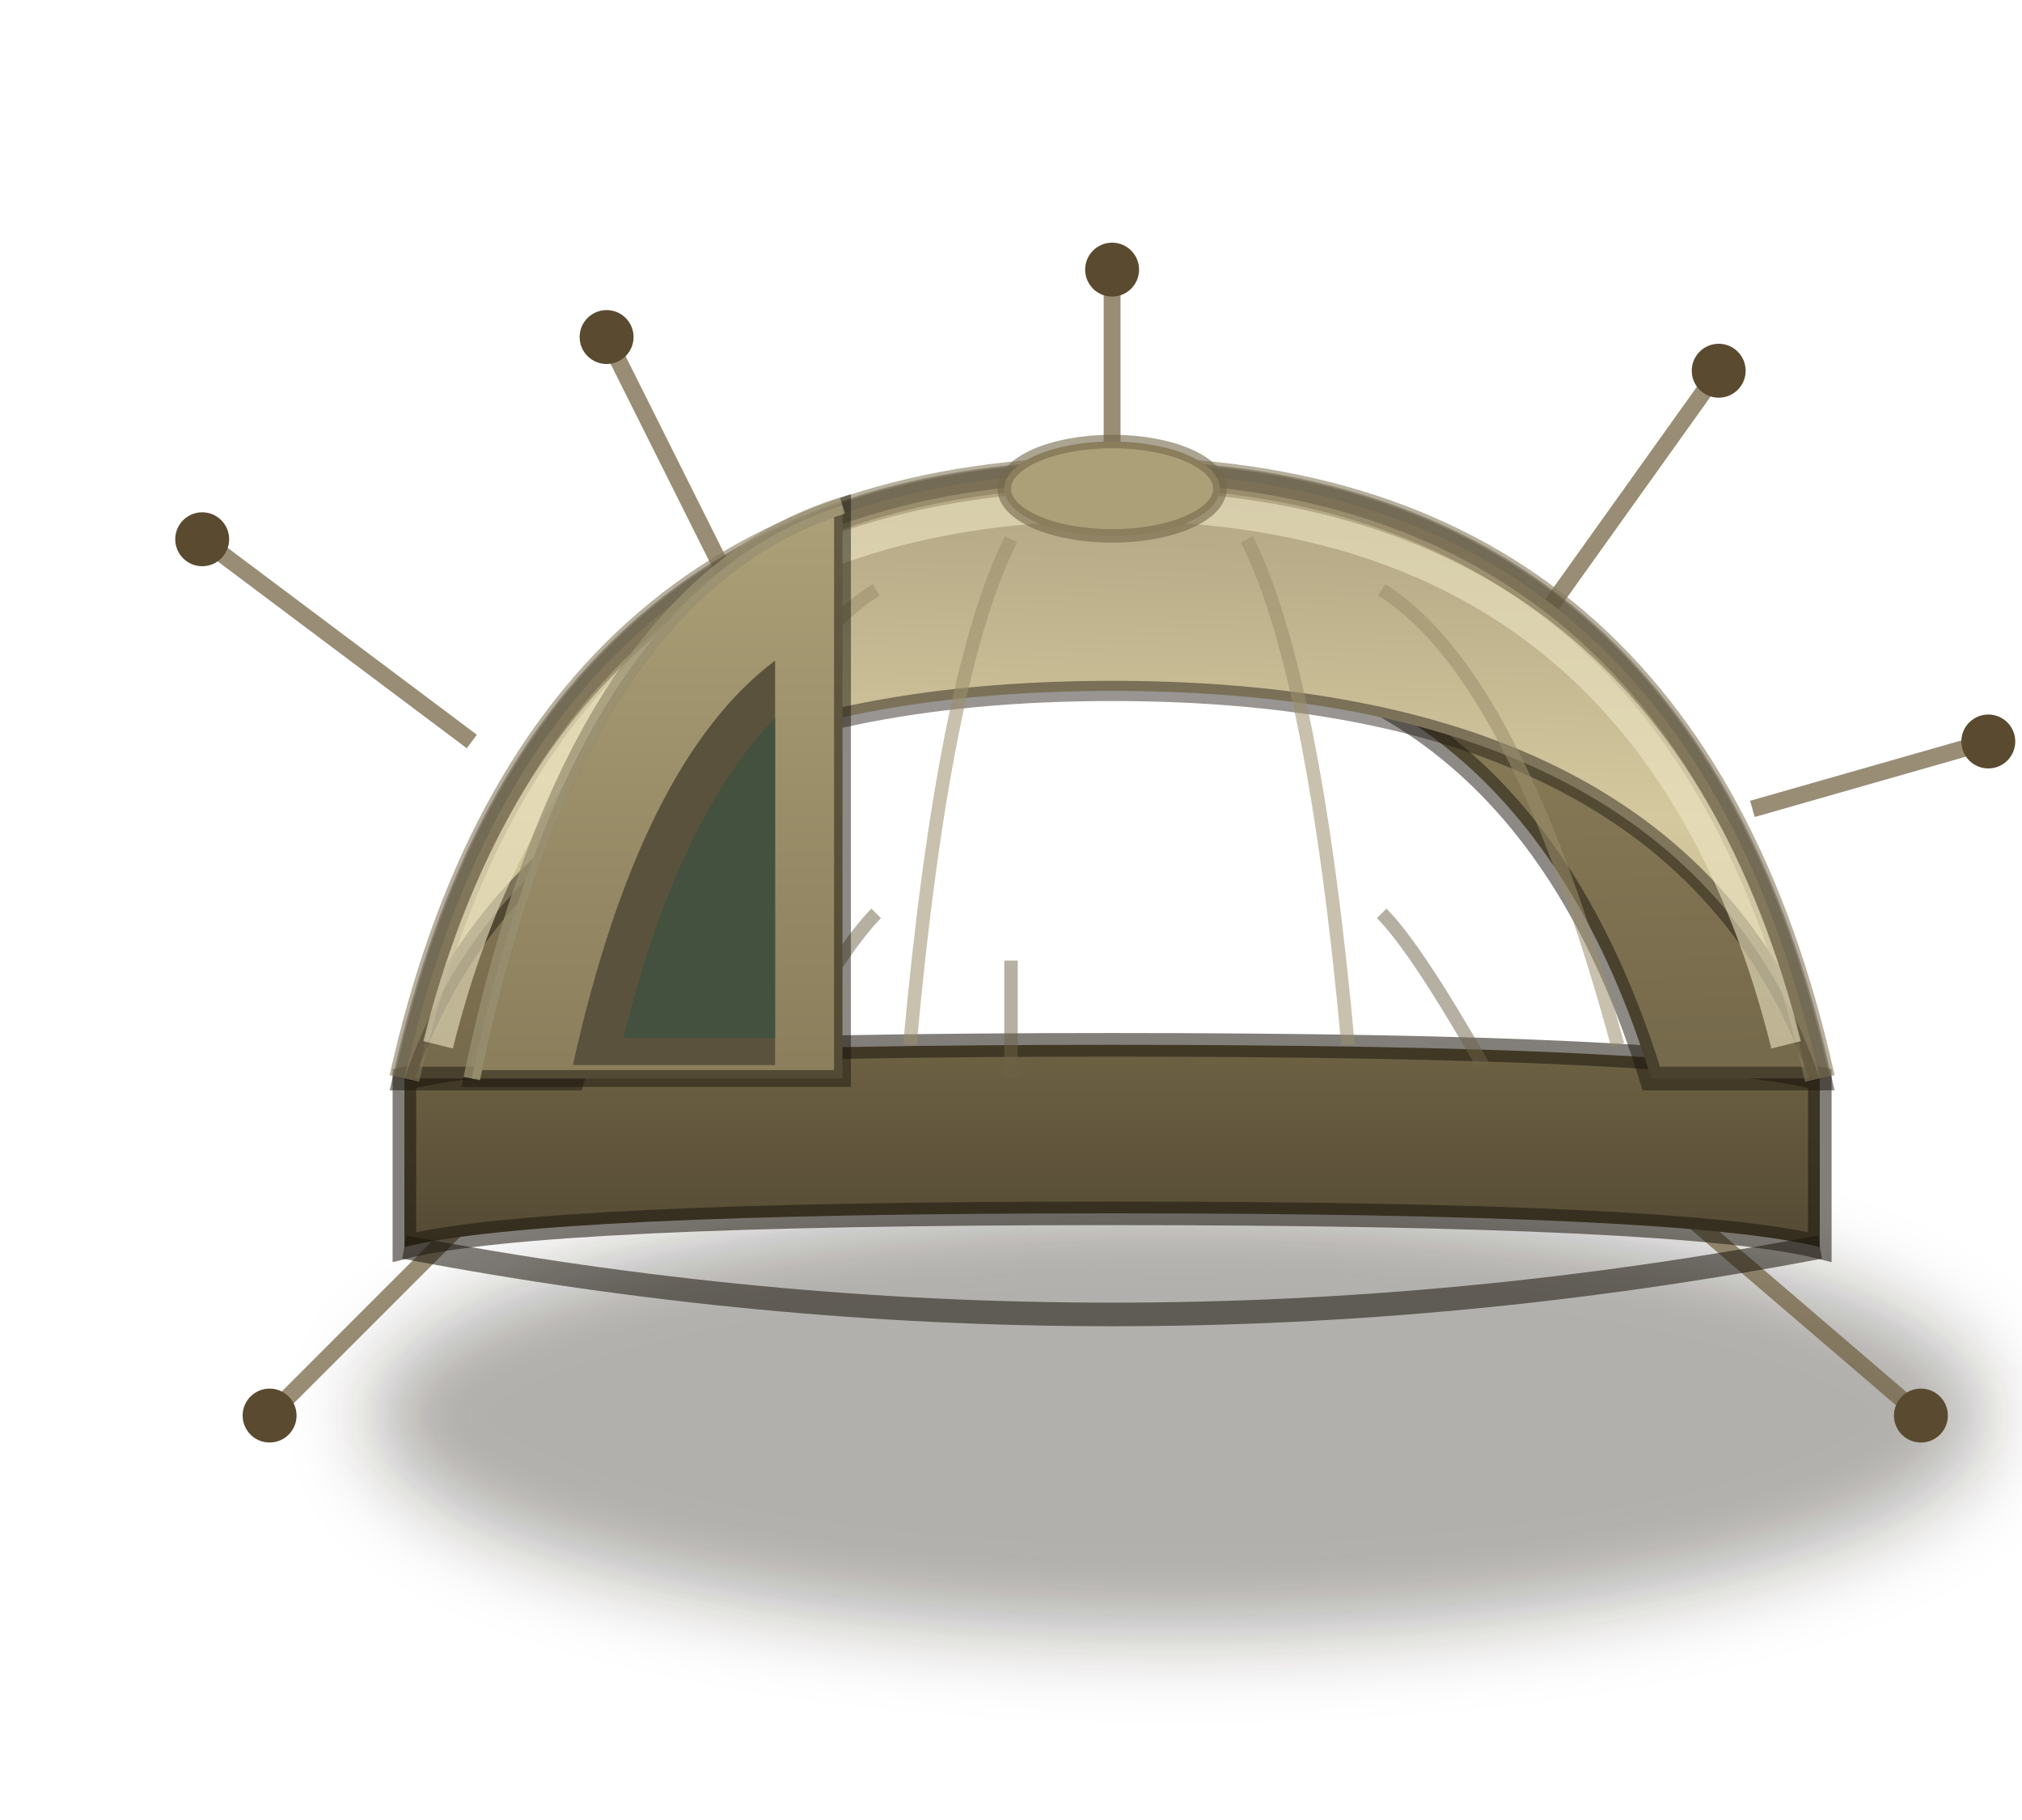
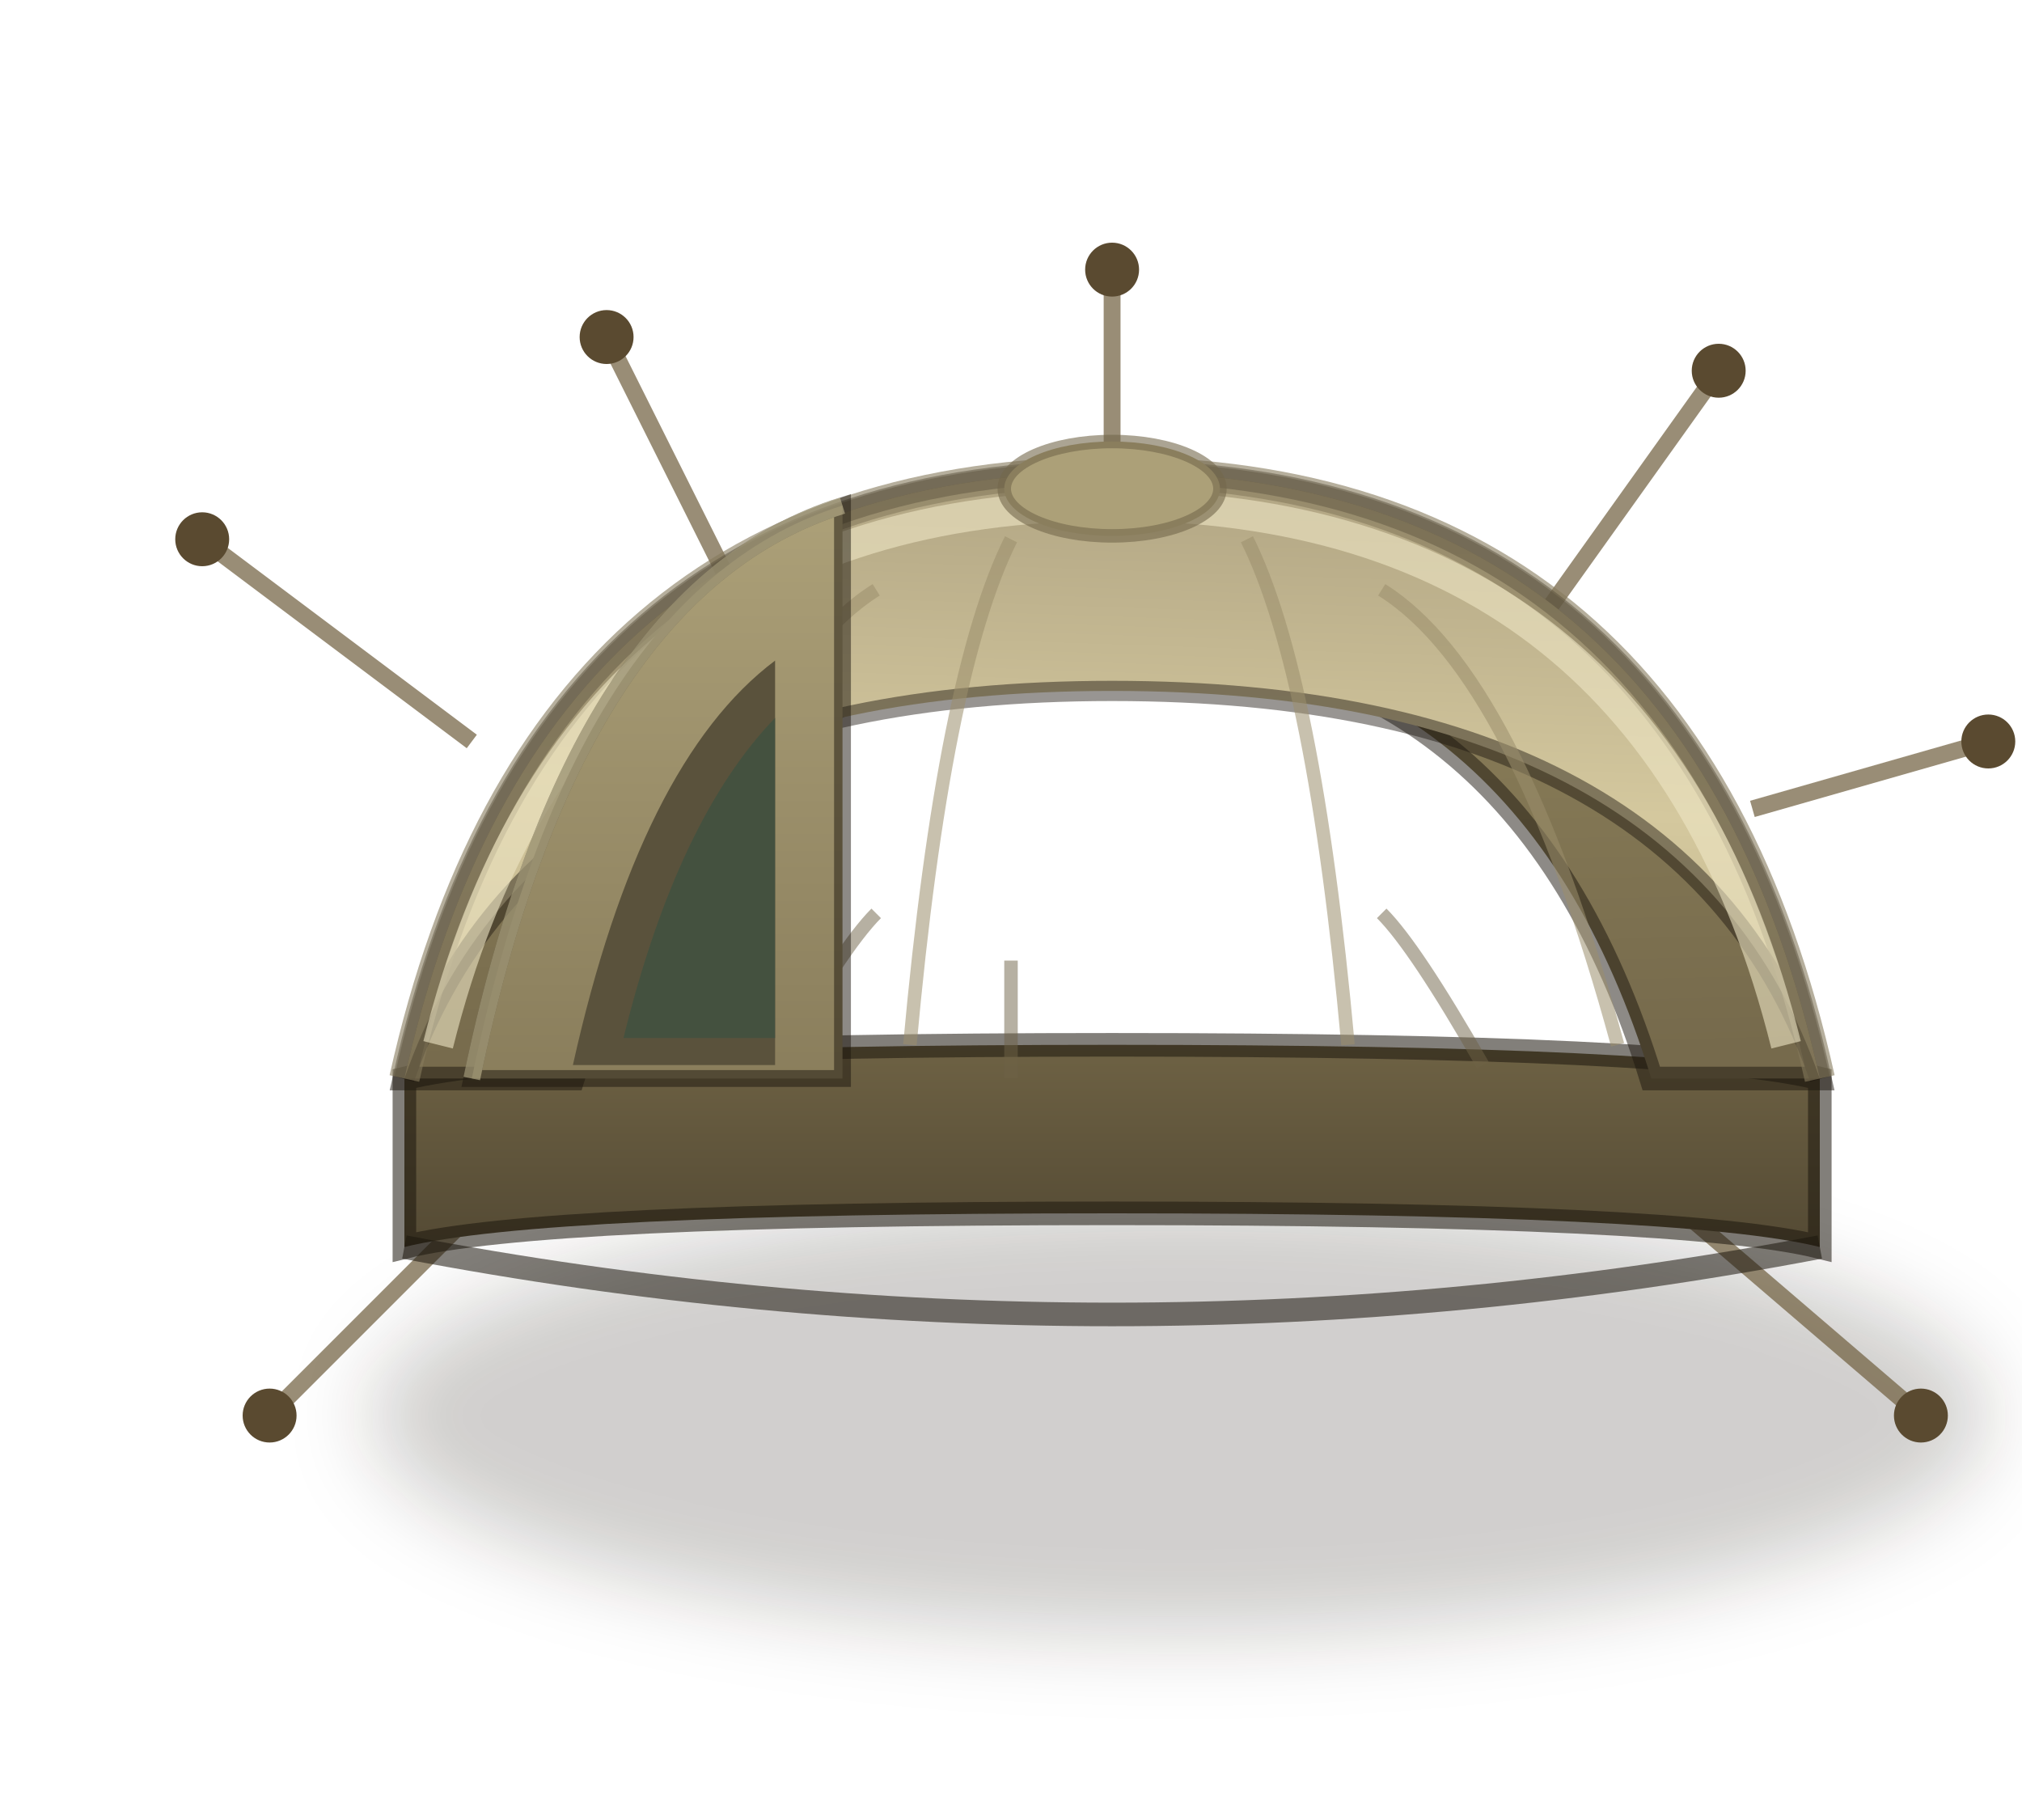
<svg xmlns="http://www.w3.org/2000/svg" viewBox="0 0 60 54">
  <defs>
    <linearGradient id="bldTent-canvasNW" x1="0" y1="1" x2="0.08" y2="0">
      <stop offset="0" stop-color="#bcaf86" />
      <stop offset="0.5" stop-color="#d4c89e" />
      <stop offset="1" stop-color="#b3a785" />
    </linearGradient>
    <linearGradient id="bldTent-canvasSE" x1="0" y1="0" x2="0.06" y2="1">
      <stop offset="0" stop-color="#94885f" />
      <stop offset="1" stop-color="#766a4c" />
    </linearGradient>
    <linearGradient id="bldTent-wall" x1="0" y1="0" x2="0" y2="1">
      <stop offset="0" stop-color="#6e6244" />
      <stop offset="1" stop-color="#544a34" />
    </linearGradient>
    <linearGradient id="bldTent-end" x1="0" y1="0" x2="0" y2="1">
      <stop offset="0" stop-color="#aca078" />
      <stop offset="1" stop-color="#8a7e5c" />
    </linearGradient>
    <filter id="bldTent-soft" x="-30%" y="-30%" width="160%" height="160%">
      <feGaussianBlur stdDeviation="1.2" />
    </filter>
  </defs>
-   <ellipse cx="35" cy="42" rx="24" ry="6.5" fill="#1c160e" opacity="0.34" filter="url(#bldTent-soft)" />
+   <ellipse cx="35" cy="42" rx="24" ry="6.5" fill="#1c160e" opacity="0.204" filter="url(#bldTent-soft)" />
  <g stroke="#6e5d3c" stroke-width="0.5" stroke-opacity="0.7">
    <line x1="14" y1="22" x2="6" y2="16" />
    <line x1="22" y1="18" x2="18" y2="10" />
    <line x1="33" y1="16" x2="33" y2="8" />
    <line x1="46" y1="18" x2="51" y2="11" />
    <line x1="14" y1="36" x2="8" y2="42" />
    <line x1="50" y1="36" x2="57" y2="42" />
    <line x1="52" y1="24" x2="59" y2="22" />
  </g>
  <g fill="#5a4a30">
    <circle cx="6" cy="16" r="0.8" />
    <circle cx="18" cy="10" r="0.8" />
    <circle cx="33" cy="8" r="0.8" />
    <circle cx="51" cy="11" r="0.8" />
    <circle cx="8" cy="42" r="0.8" />
    <circle cx="57" cy="42" r="0.8" />
    <circle cx="59" cy="22" r="0.8" />
  </g>
  <path d="M12 32 q4 -1 21 -1 q17 0 21 1 l0 5 q-4 -1 -21 -1 q-17 0 -21 1 z" fill="url(#bldTent-wall)" stroke="#1c160e" stroke-width="0.7" stroke-opacity="0.55" />
  <path d="M12 32 q4 -18 21 -18 q17 0 21 18 l-5 0 q-4 -13 -16 -13 q-12 0 -16 13 z" fill="url(#bldTent-canvasSE)" stroke="#1c160e" stroke-width="0.7" stroke-opacity="0.5" />
  <path d="M12 32 q4 -18 21 -18 q17 0 21 18 q-4 -11.5 -21 -11.5 q-17 0 -21 11.5 z" fill="url(#bldTent-canvasNW)" stroke="#1c160e" stroke-width="0.6" stroke-opacity="0.45" />
  <path d="M12 32 q4 -18 21 -18 q17 0 21 18" fill="none" stroke="#857a5c" stroke-width="0.9" stroke-opacity="0.6" />
  <path d="M13 31 q4 -16 20 -16 q16 0 20 16" fill="none" stroke="#efe6c4" stroke-width="0.9" stroke-opacity="0.6" />
  <g stroke="#9a8e6c" stroke-width="0.4" stroke-opacity="0.55" fill="none">
    <path d="M19 31 q3 -11 7 -13.5" />
    <path d="M27 31 q1 -11 3 -15" />
    <path d="M40 31 q-1 -11 -3 -15" />
    <path d="M48 31 q-3 -11 -7 -13.5" />
  </g>
  <g stroke="#6e6246" stroke-width="0.4" stroke-opacity="0.5" fill="none">
    <path d="M23 31.6 q2 -3.5 3 -4.5" />
    <path d="M30 32 q0 -2.5 0 -3.5" />
    <path d="M44 31.6 q-2 -3.5 -3 -4.5" />
  </g>
  <ellipse cx="33" cy="14.5" rx="3.2" ry="1.4" fill="#aca078" stroke="#74684c" stroke-width="0.4" stroke-opacity="0.6" />
  <path d="M14 32 q3 -14.5 11 -17 l0 17 z" fill="url(#bldTent-end)" stroke="#1c160e" stroke-width="0.5" stroke-opacity="0.5" />
  <path d="M17 31.6 q2 -9 6 -12 l0 12 z" fill="#5a523c" />
  <path d="M18.5 30.8 q1.6 -6.5 4.5 -9.5 l0 9.5 z" fill="#41513f" opacity="0.85" />
  <path d="M14 32 q3 -14.5 11 -17" fill="none" stroke="#d8cea4" stroke-width="0.5" stroke-opacity="0.5" />
  <path d="M12 37 q21 4 42 0" fill="none" stroke="#1c160e" stroke-width="0.7" stroke-opacity="0.55" />
</svg>
